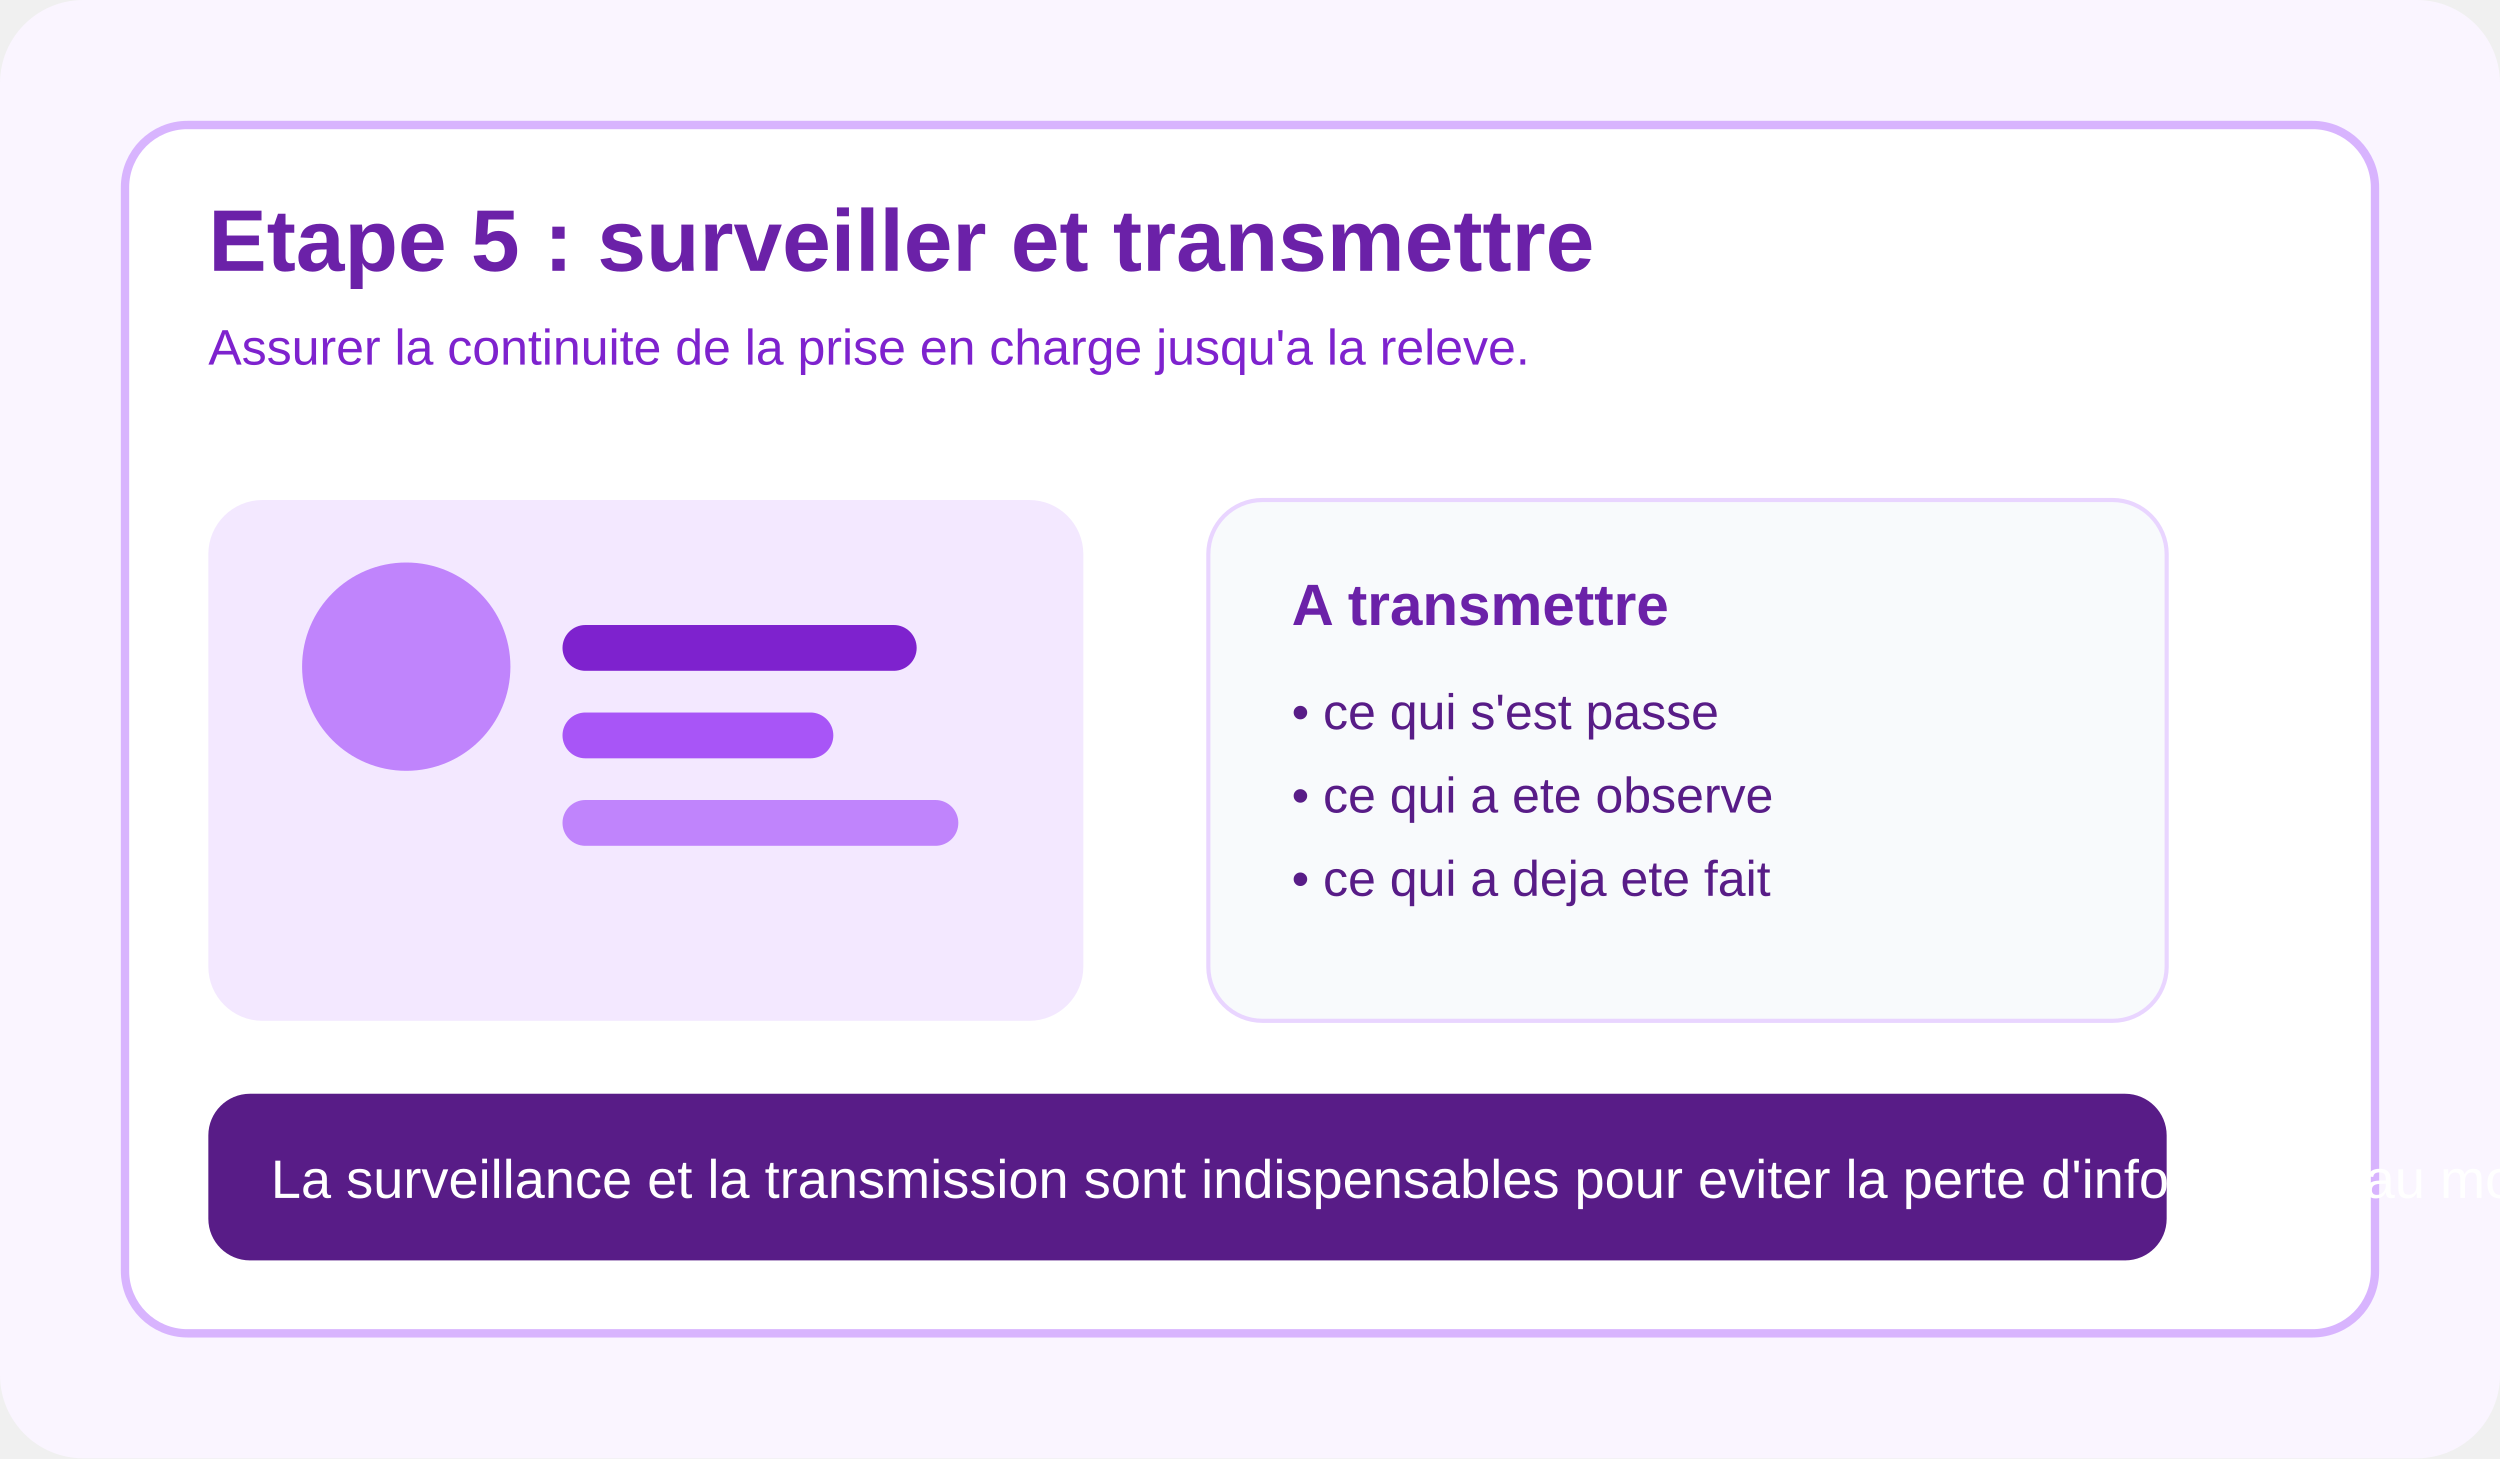
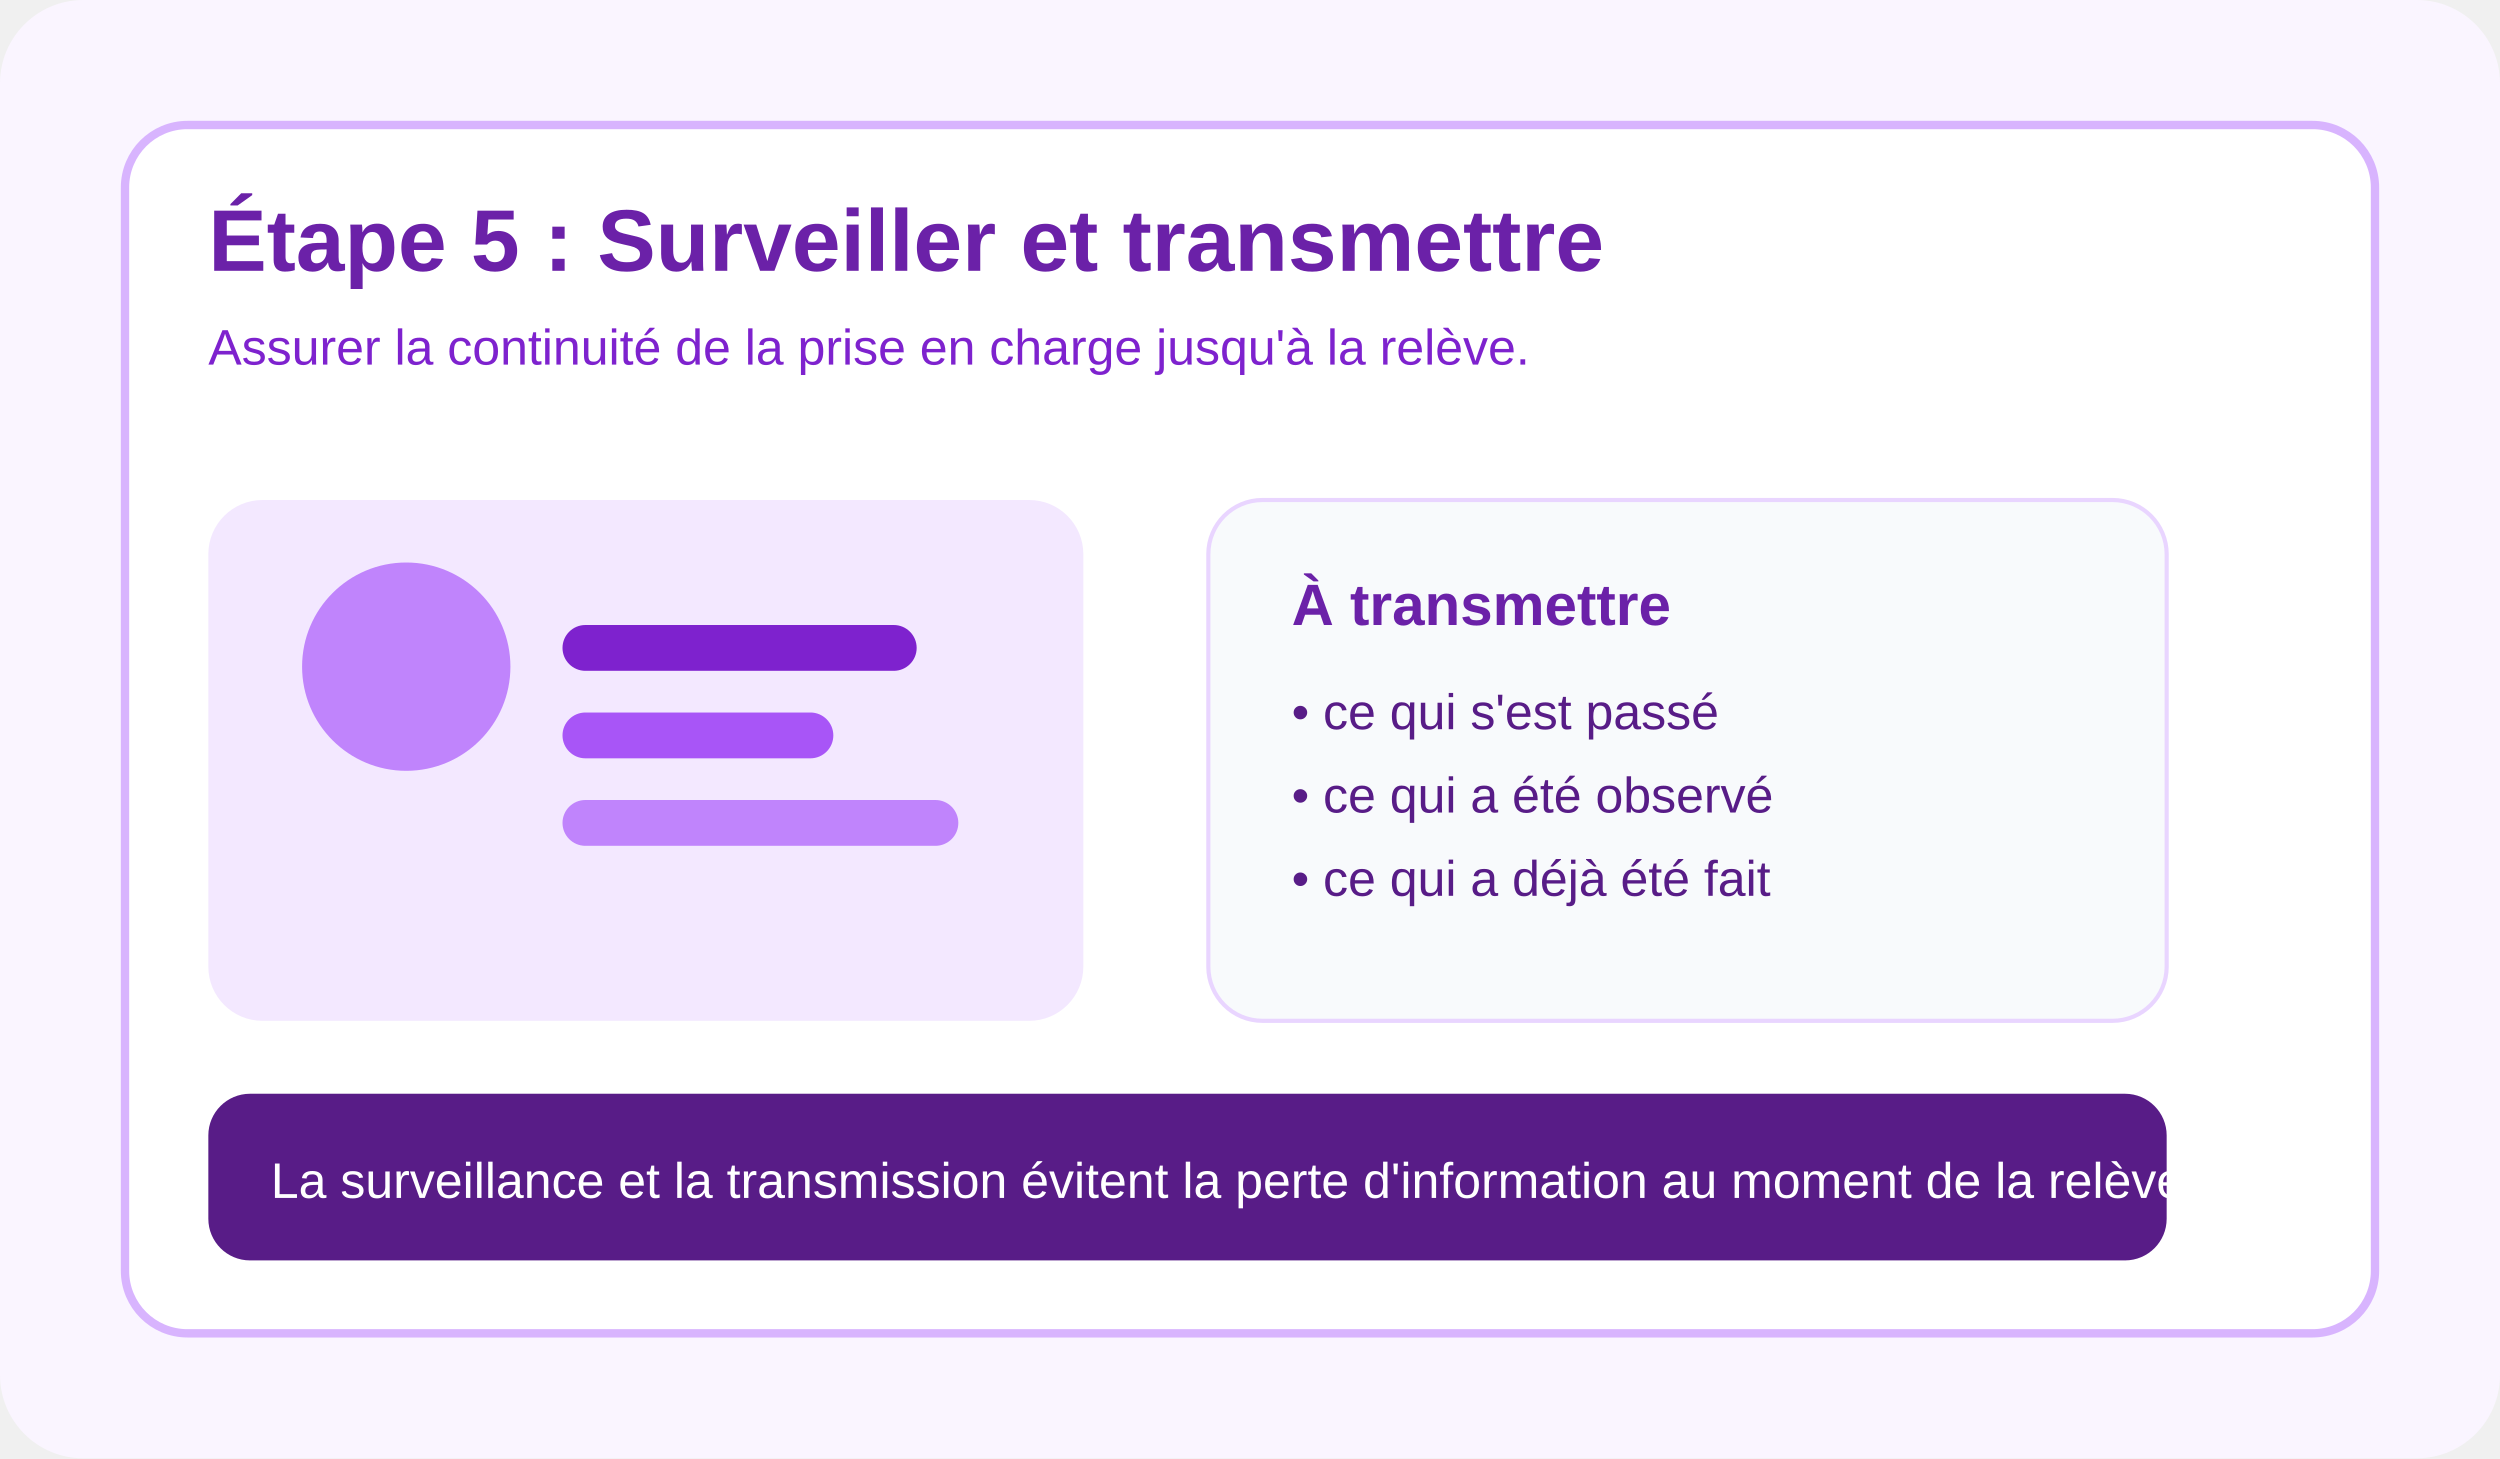
<svg xmlns="http://www.w3.org/2000/svg" width="1200" height="700" viewBox="0 0 1200 700" fill="none">
  <rect width="1200" height="700" rx="40" fill="#FAF5FF" />
  <rect x="60" y="60" width="1080" height="580" rx="30" fill="#FFFFFF" stroke="#D8B4FE" stroke-width="4" />
-   <text x="100" y="130" fill="#6B21A8" font-family="Arial, Helvetica, sans-serif" font-size="42" font-weight="700">Etape 5 : surveiller et transmettre</text>
-   <text x="100" y="175" fill="#7E22CE" font-family="Arial, Helvetica, sans-serif" font-size="24">Assurer la continuite de la prise en charge jusqu'a la releve.</text>
+   <text x="100" y="130" fill="#6B21A8" font-family="Arial, Helvetica, sans-serif" font-size="42" font-weight="700">Étape 5 : Surveiller et transmettre</text>
+   <text x="100" y="175" fill="#7E22CE" font-family="Arial, Helvetica, sans-serif" font-size="24">Assurer la continuité de la prise en charge jusqu'à la relève.</text>
  <rect x="100" y="240" width="420" height="250" rx="26" fill="#F3E8FF" />
  <circle cx="195" cy="320" r="50" fill="#C084FC" />
  <rect x="270" y="300" width="170" height="22" rx="11" fill="#7E22CE" />
  <rect x="270" y="342" width="130" height="22" rx="11" fill="#A855F7" />
  <rect x="270" y="384" width="190" height="22" rx="11" fill="#C084FC" />
  <rect x="580" y="240" width="460" height="250" rx="26" fill="#F8FAFC" stroke="#E9D5FF" stroke-width="2" />
-   <text x="620" y="300" fill="#6B21A8" font-family="Arial, Helvetica, sans-serif" font-size="28" font-weight="700">A transmettre</text>
-   <text x="620" y="350" fill="#581C87" font-family="Arial, Helvetica, sans-serif" font-size="24">• ce qui s'est passe</text>
-   <text x="620" y="390" fill="#581C87" font-family="Arial, Helvetica, sans-serif" font-size="24">• ce qui a ete observe</text>
-   <text x="620" y="430" fill="#581C87" font-family="Arial, Helvetica, sans-serif" font-size="24">• ce qui a deja ete fait</text>
+   <text x="620" y="300" fill="#6B21A8" font-family="Arial, Helvetica, sans-serif" font-size="28" font-weight="700">À transmettre</text>
+   <text x="620" y="350" fill="#581C87" font-family="Arial, Helvetica, sans-serif" font-size="24">• ce qui s'est passé</text>
+   <text x="620" y="390" fill="#581C87" font-family="Arial, Helvetica, sans-serif" font-size="24">• ce qui a été observé</text>
+   <text x="620" y="430" fill="#581C87" font-family="Arial, Helvetica, sans-serif" font-size="24">• ce qui a déjà été fait</text>
  <rect x="100" y="525" width="940" height="80" rx="20" fill="#581C87" />
-   <text x="130" y="575" fill="#FFFFFF" font-family="Arial, Helvetica, sans-serif" font-size="26">La surveillance et la transmission sont indispensables pour eviter la perte d'information au moment de la releve.</text>
+   <text x="130" y="575" fill="#FFFFFF" font-family="Arial, Helvetica, sans-serif" font-size="24">La surveillance et la transmission évitent la perte d'information au moment de la relève.</text>
</svg>
